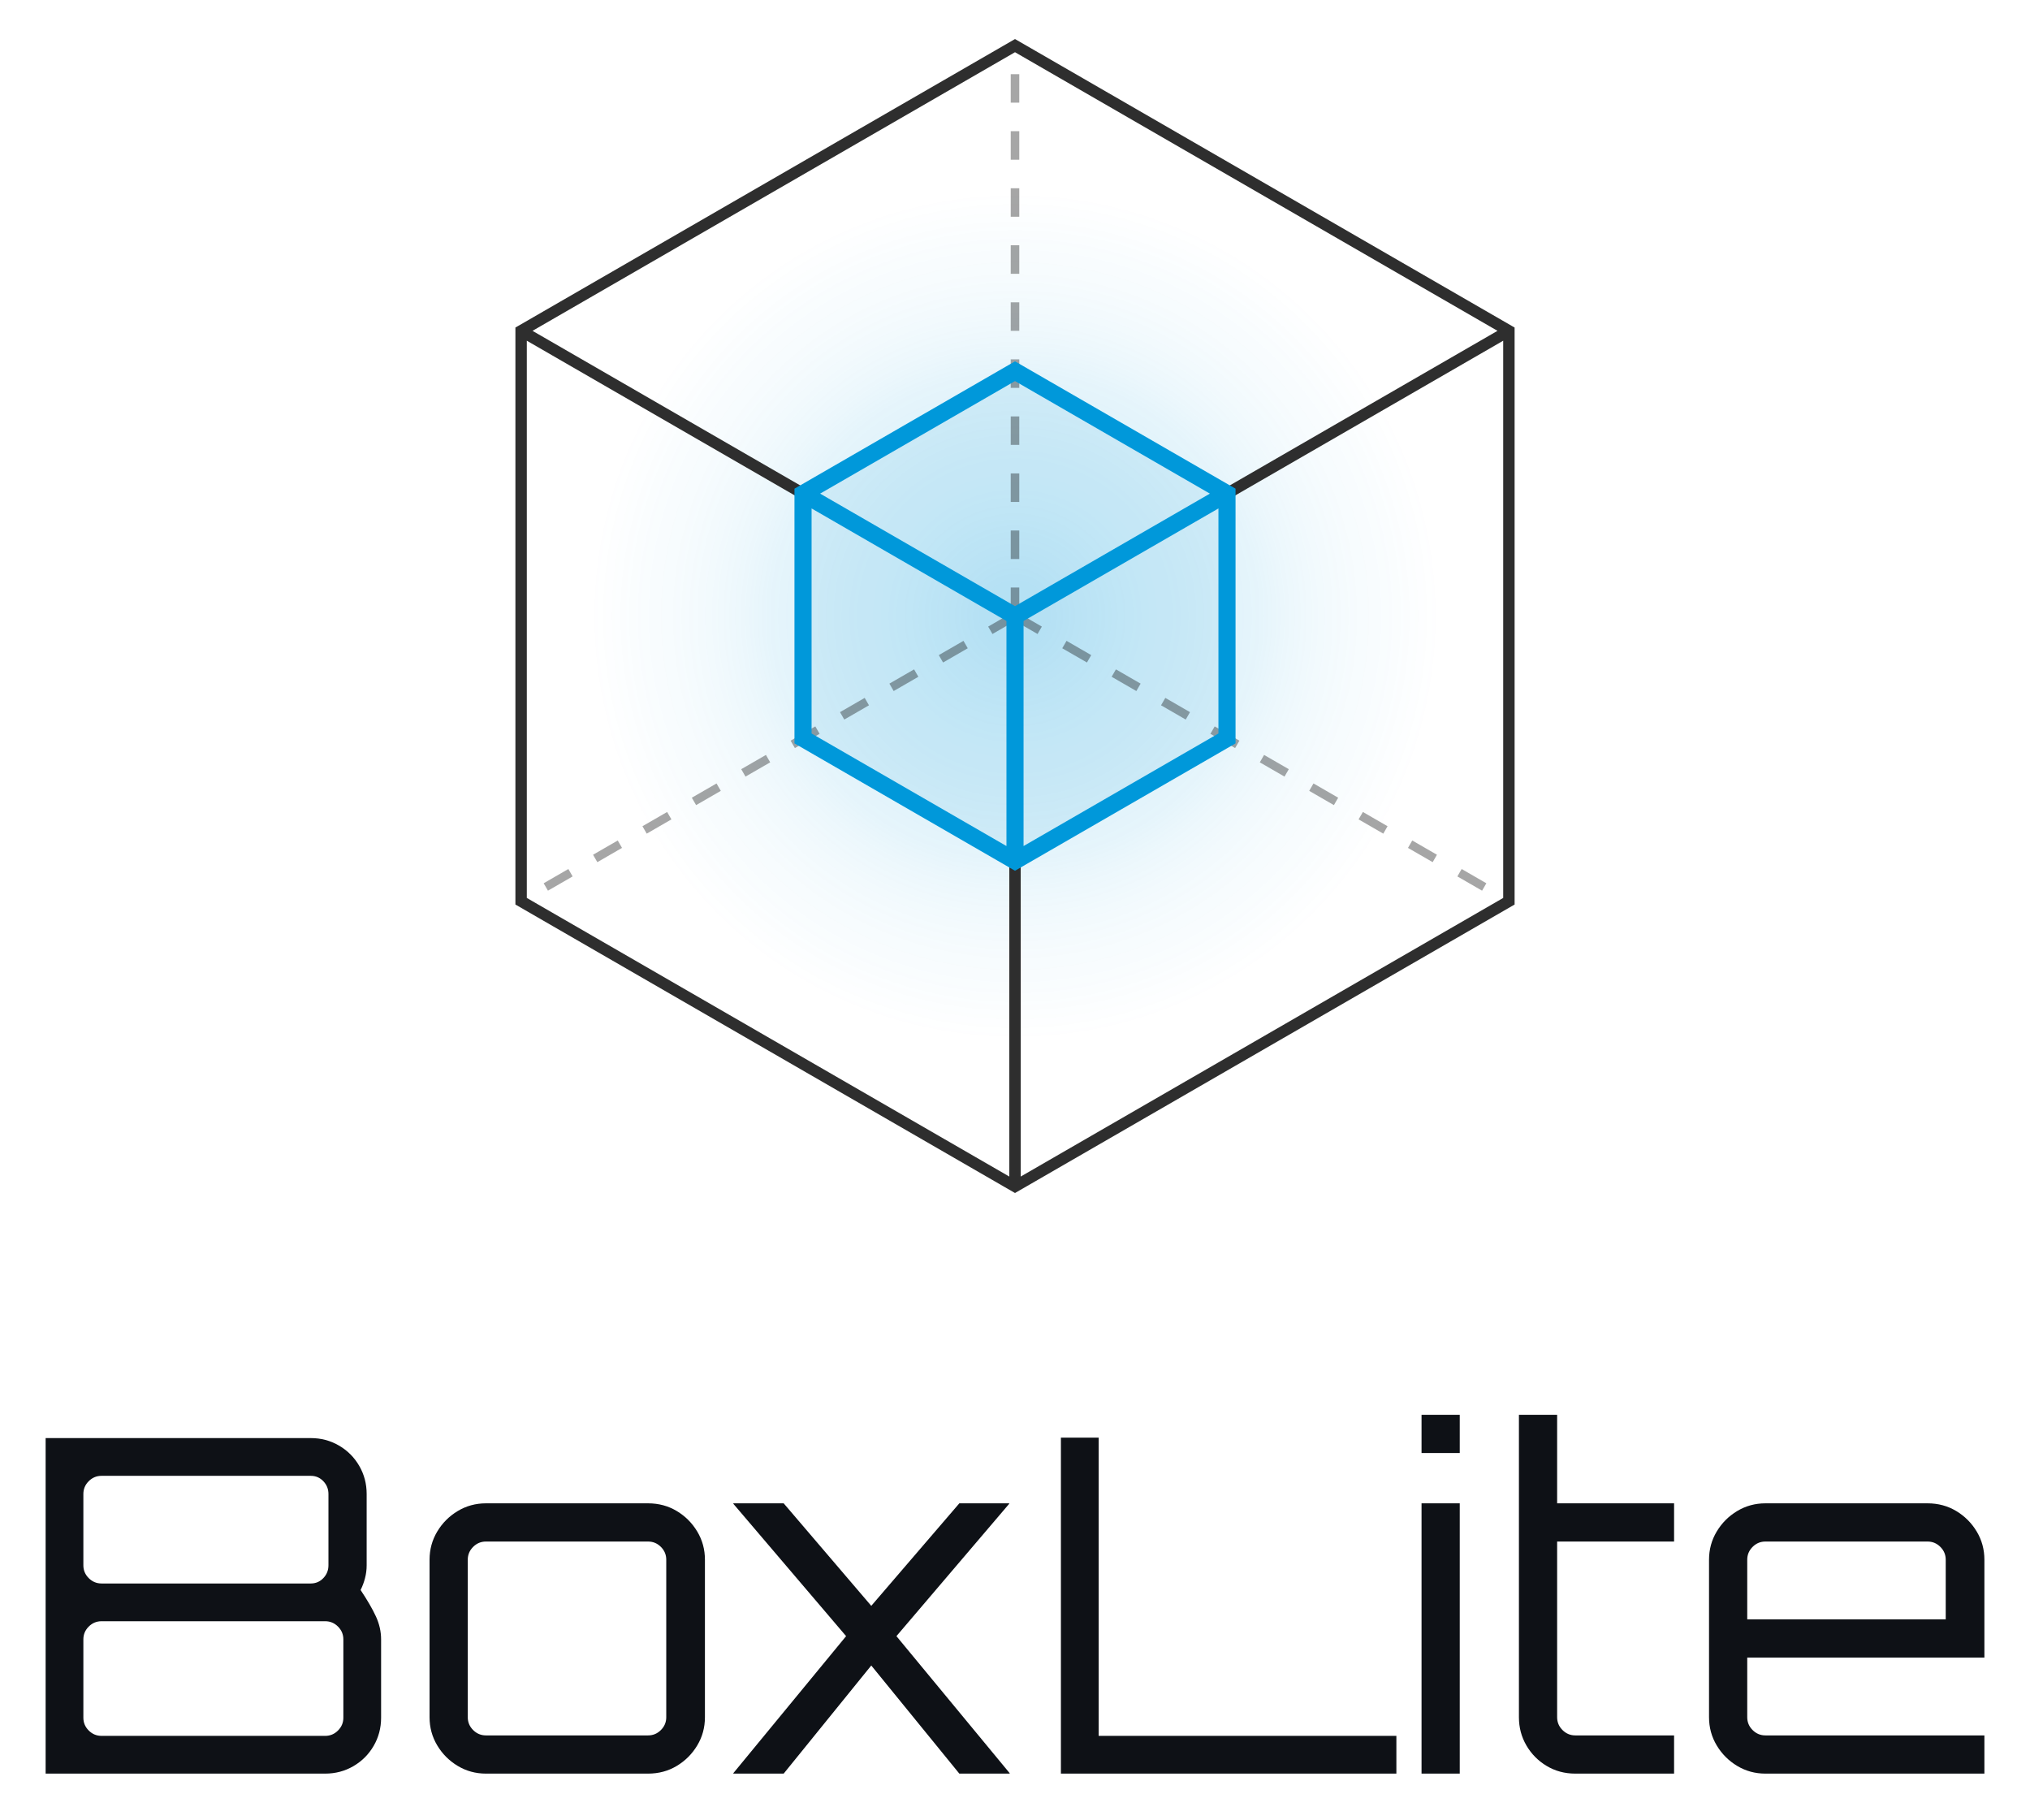
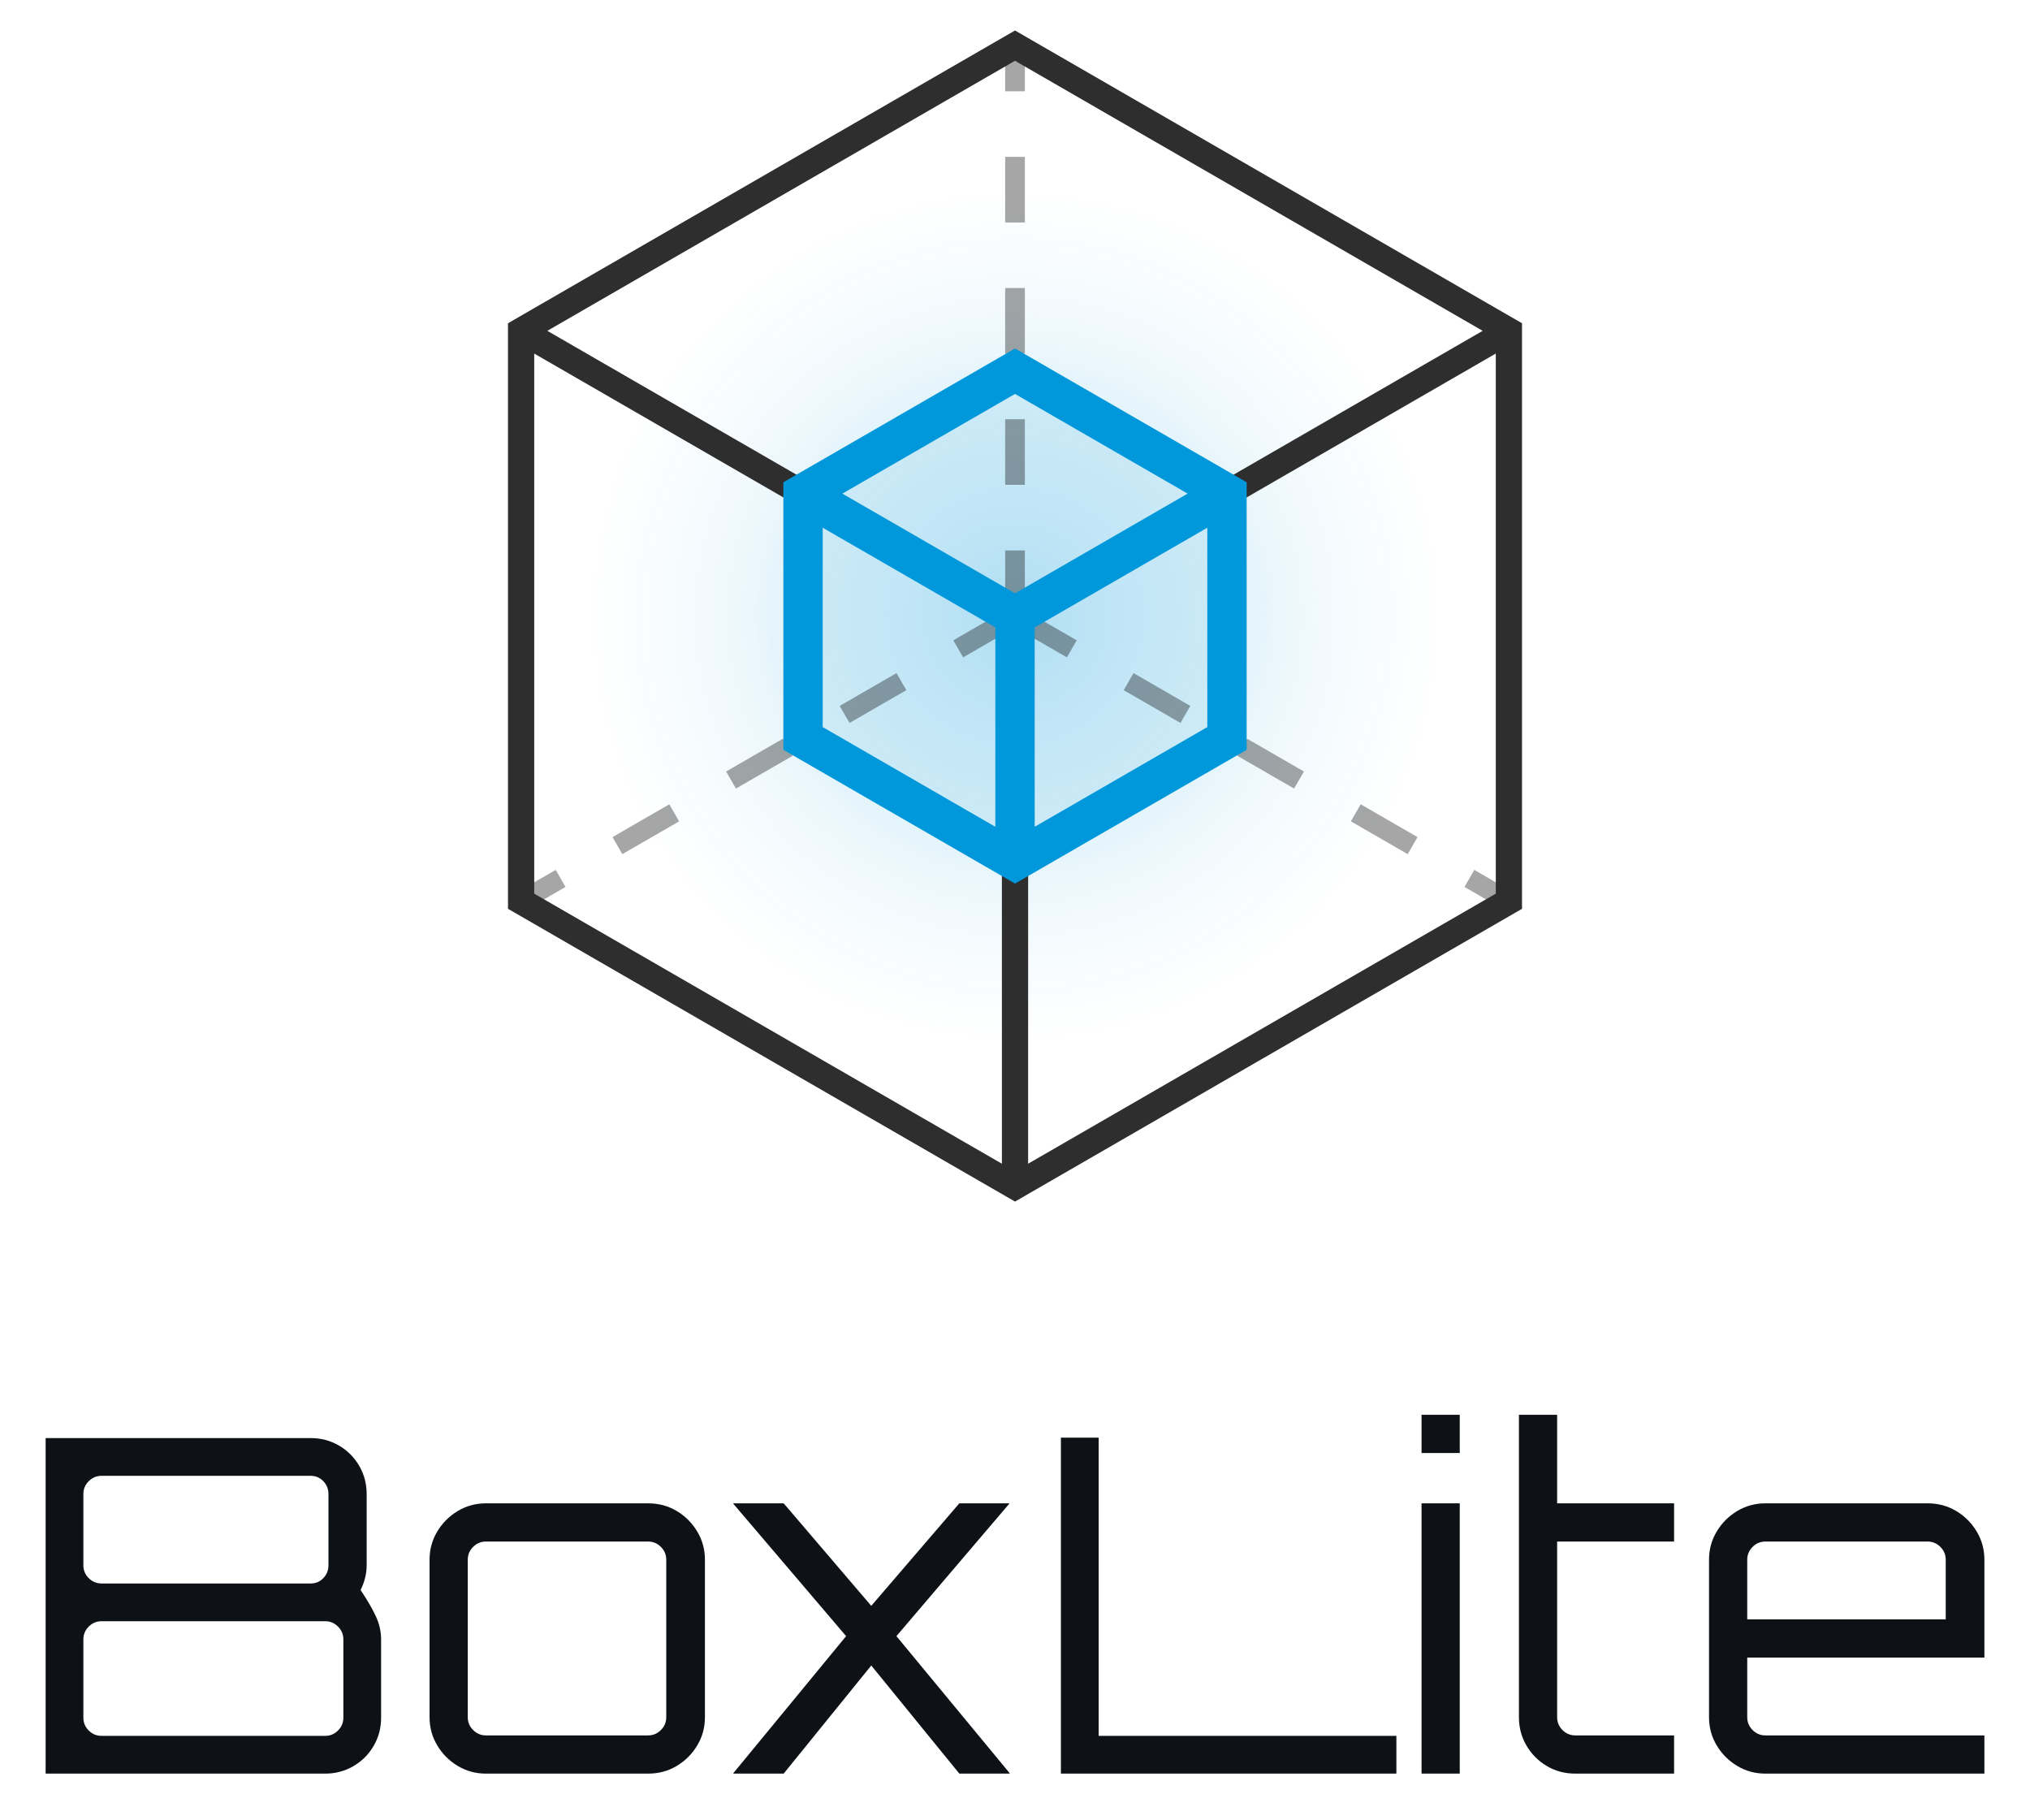
<svg xmlns="http://www.w3.org/2000/svg" viewBox="-88.988 -54.000 177.975 159.471" role="img" aria-label="BoxLite">
  <defs>
    <radialGradient id="g" gradientUnits="userSpaceOnUse" cx="0" cy="0" r="37.258">
      <stop offset="0" stop-color="#0098DA" stop-opacity="0.22" />
      <stop offset="0.08" stop-color="#0098DA" stop-opacity="0.215" />
      <stop offset="0.24" stop-color="#0098DA" stop-opacity="0.171" />
      <stop offset="0.4" stop-color="#0098DA" stop-opacity="0.137" />
      <stop offset="0.576" stop-color="#0098DA" stop-opacity="0.1" />
      <stop offset="0.64" stop-color="#0098DA" stop-opacity="0.074" />
      <stop offset="0.72" stop-color="#0098DA" stop-opacity="0.051" />
      <stop offset="0.8" stop-color="#0098DA" stop-opacity="0.034" />
      <stop offset="0.88" stop-color="#0098DA" stop-opacity="0.023" />
      <stop offset="1" stop-color="#0098DA" stop-opacity="0.0" />
    </radialGradient>
  </defs>
  <circle cx="0" cy="0" r="37.258" fill="url(#g)" />
  <path d="M0.000 -21.461L18.585 -10.730L18.585 10.730L0.000 21.461L-18.585 10.730L-18.585 -10.730Z" fill="#0098DA" fill-opacity="0.095" />
-   <path d="M0 0L0.000 -50.000M0 0L-43.301 25.000M0 0L43.301 25.000" fill="none" stroke="#000000" stroke-opacity="0.35" vector-effect="non-scaling-stroke" stroke-width="0.75" stroke-dasharray="2.5 2.5" />
-   <path d="M0.000 -50.000L43.301 -25.000L43.301 25.000L0.000 50.000L-43.301 25.000L-43.301 -25.000ZM-43.301 -25.000L-18.585 -10.730M43.301 -25.000L18.585 -10.730M0.000 50.000L0.000 21.461" fill="none" stroke="#2E2E2E" stroke-linejoin="miter" vector-effect="non-scaling-stroke" stroke-width="1.0" />
-   <path d="M0.000 -21.461L18.585 -10.730L18.585 10.730L0.000 21.461L-18.585 10.730L-18.585 -10.730ZM-18.585 -10.730L0 0L18.585 -10.730M0 0L0.000 21.461" fill="none" stroke="#0098DA" stroke-linejoin="miter" vector-effect="non-scaling-stroke" stroke-width="1.5" />
+   <path d="M0 0L0.000 -50.000M0 0L-43.301 25.000M0 0L43.301 25.000" fill="none" stroke="#000000" stroke-opacity="0.35" vector-effect="non-scaling-stroke" stroke-width="1.725" stroke-dasharray="5.75 5.75" />
+   <path d="M0.000 -50.000L43.301 -25.000L43.301 25.000L0.000 50.000L-43.301 25.000L-43.301 -25.000ZM-43.301 -25.000L-18.585 -10.730M43.301 -25.000L18.585 -10.730M0.000 50.000L0.000 21.461" fill="none" stroke="#2E2E2E" stroke-linejoin="miter" vector-effect="non-scaling-stroke" stroke-width="2.3" />
+   <path d="M0.000 -21.461L18.585 -10.730L18.585 10.730L0.000 21.461L-18.585 10.730L-18.585 -10.730ZM-18.585 -10.730L0 0L18.585 -10.730M0 0L0.000 21.461" fill="none" stroke="#0098DA" stroke-linejoin="miter" vector-effect="non-scaling-stroke" stroke-width="3.45" />
  <path fill="#0E1116" transform="translate(-87.398 101.471) scale(0.04085)" d="M59 0V-720H628Q661 -720 688.5 -704.0Q716 -688 732.0 -660.5Q748 -633 748 -600V-447Q748 -433 744.5 -419.5Q741 -406 735 -394Q757 -361 768.0 -337.0Q779 -313 779 -288V-120Q779 -87 763.0 -59.5Q747 -32 719.5 -16.0Q692 0 659 0H59ZM179 -81H659Q675 -81 686.5 -92.5Q698 -104 698 -120V-288Q698 -304 686.5 -315.5Q675 -327 659 -327H179Q163 -327 151.5 -315.5Q140 -304 140 -288V-120Q140 -104 151.5 -92.5Q163 -81 179 -81ZM179 -408H628Q644 -408 655.0 -419.5Q666 -431 666 -447V-600Q666 -616 655.0 -627.5Q644 -639 628 -639H179Q163 -639 151.5 -627.5Q140 -616 140 -600V-447Q140 -431 151.5 -419.5Q163 -408 179 -408ZM1004 0Q971 0 943.5 -16.5Q916 -33 899.5 -60.5Q883 -88 883 -121V-459Q883 -492 899.5 -519.5Q916 -547 943.5 -563.5Q971 -580 1004 -580H1352Q1386 -580 1413.5 -563.5Q1441 -547 1457.5 -519.5Q1474 -492 1474 -459V-121Q1474 -88 1457.5 -60.5Q1441 -33 1413.5 -16.5Q1386 0 1352 0H1004ZM1004 -82H1352Q1368 -82 1379.5 -93.5Q1391 -105 1391 -121V-459Q1391 -475 1379.5 -486.5Q1368 -498 1352 -498H1004Q988 -498 976.5 -486.5Q965 -475 965 -459V-121Q965 -105 976.5 -93.5Q988 -82 1004 -82ZM1535 0V-1L1777 -295L1535 -579V-580H1643L1831 -360L2020 -580H2127V-579L1885 -295L2128 -1V0H2020L1831 -232L1643 0ZM2238 0V-721H2319V-81H2958V0ZM3012 0V-580H3094V0ZM3012 -688V-770H3094V-688ZM3342 0Q3308 0 3280.5 -16.5Q3253 -33 3237.0 -60.5Q3221 -88 3221 -121V-770H3303V-580H3554V-498H3303V-121Q3303 -105 3314.5 -93.5Q3326 -82 3342 -82H3554V0H3342ZM3750 0Q3717 0 3689.5 -16.5Q3662 -33 3645.5 -60.5Q3629 -88 3629 -121V-459Q3629 -492 3645.5 -519.5Q3662 -547 3689.5 -563.5Q3717 -580 3750 -580H4098Q4132 -580 4159.5 -563.5Q4187 -547 4203.5 -519.5Q4220 -492 4220 -459V-249H3711V-121Q3711 -105 3722.5 -93.5Q3734 -82 3750 -82H4220V0H3750ZM3711 -331H4137V-459Q4137 -475 4125.5 -486.5Q4114 -498 4098 -498H3750Q3734 -498 3722.5 -486.5Q3711 -475 3711 -459Z" />
</svg>
